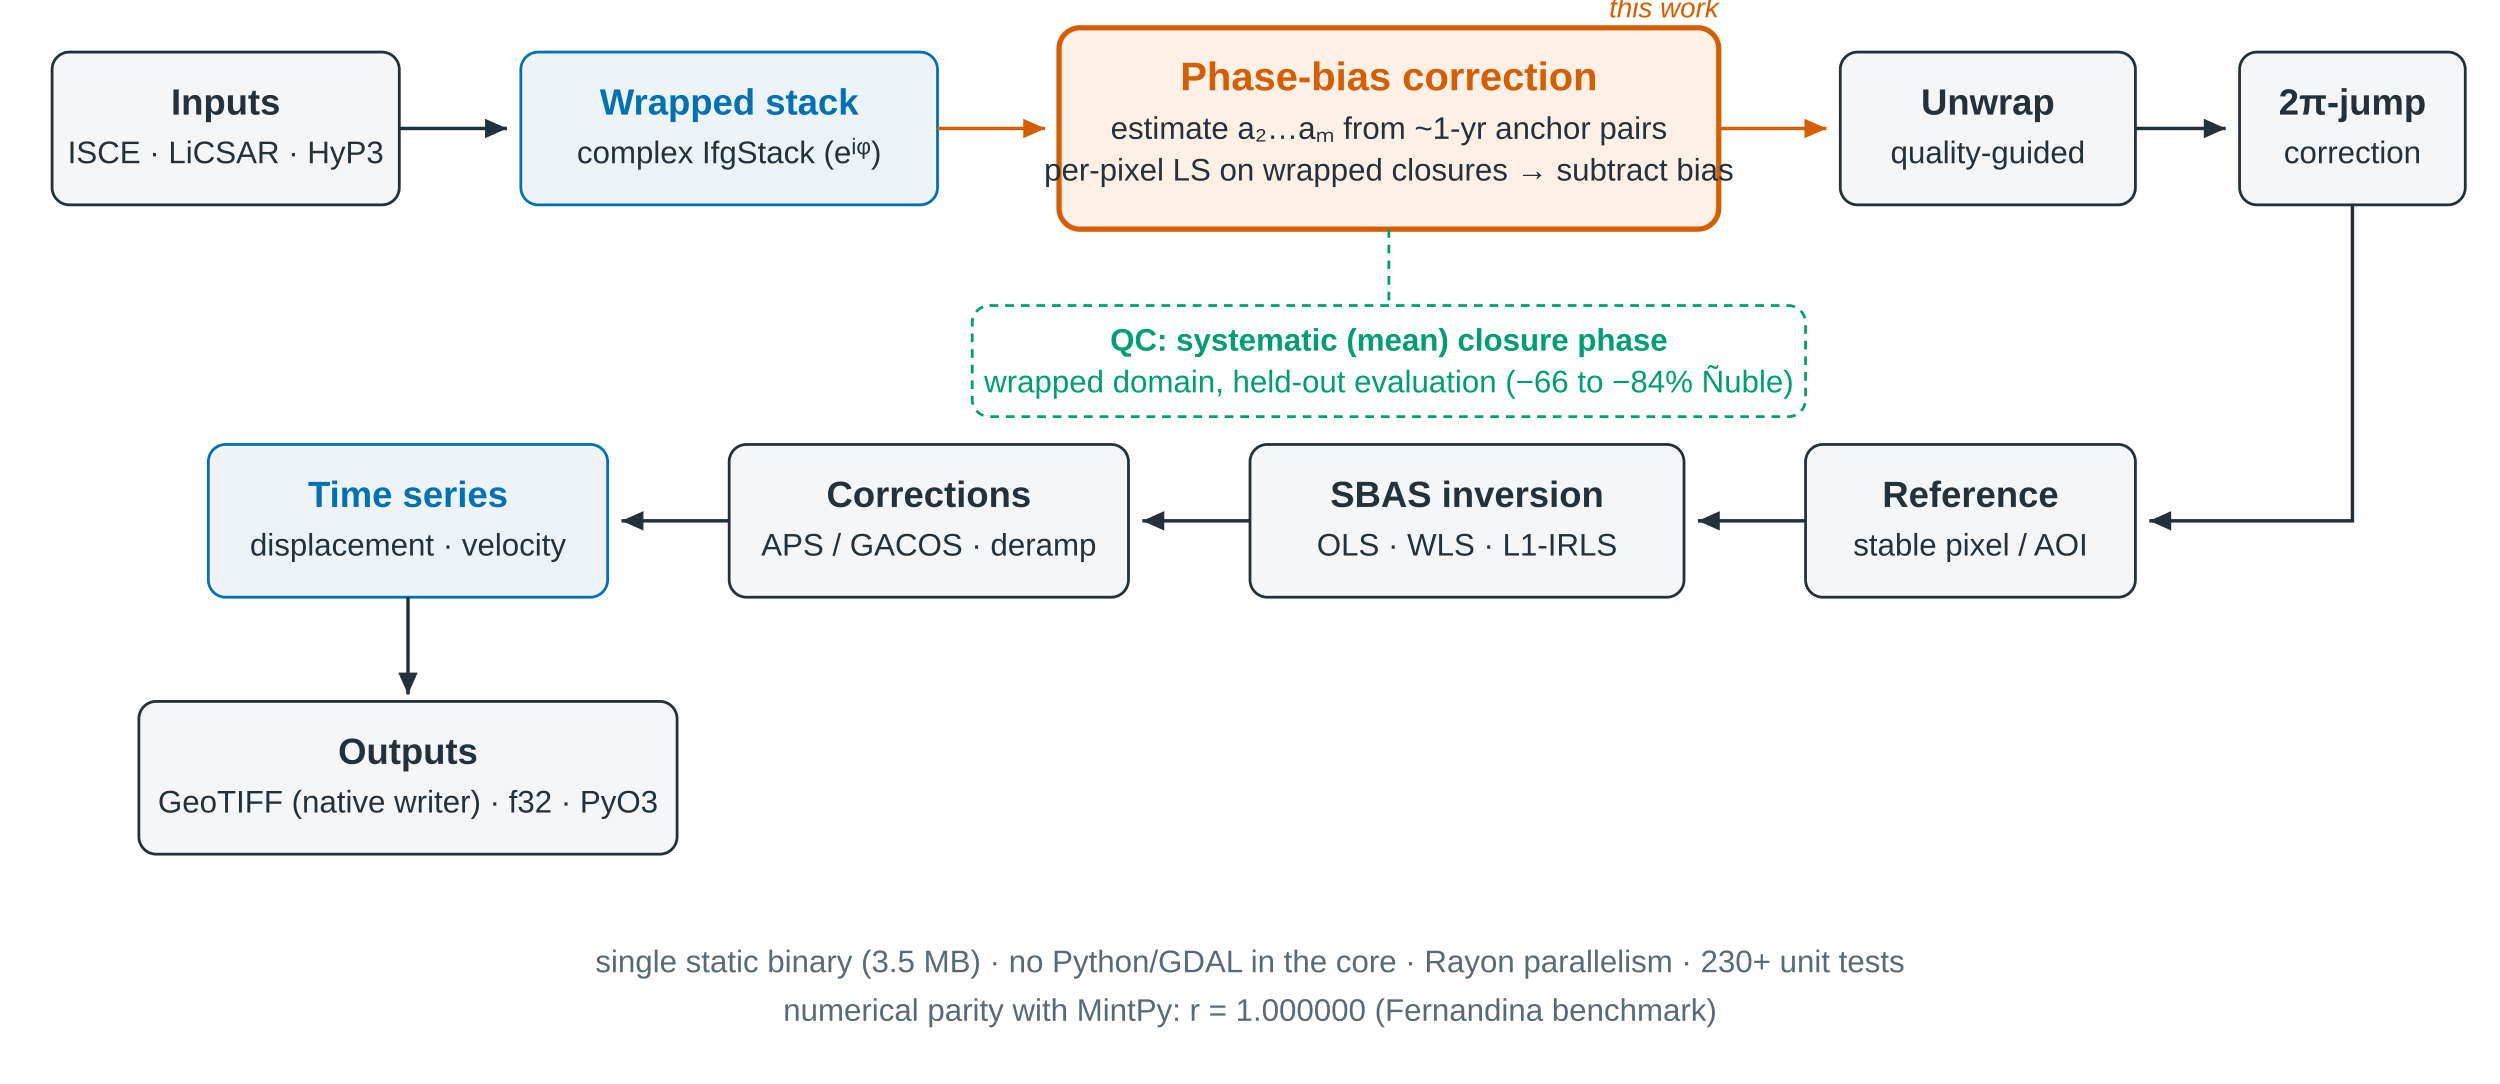
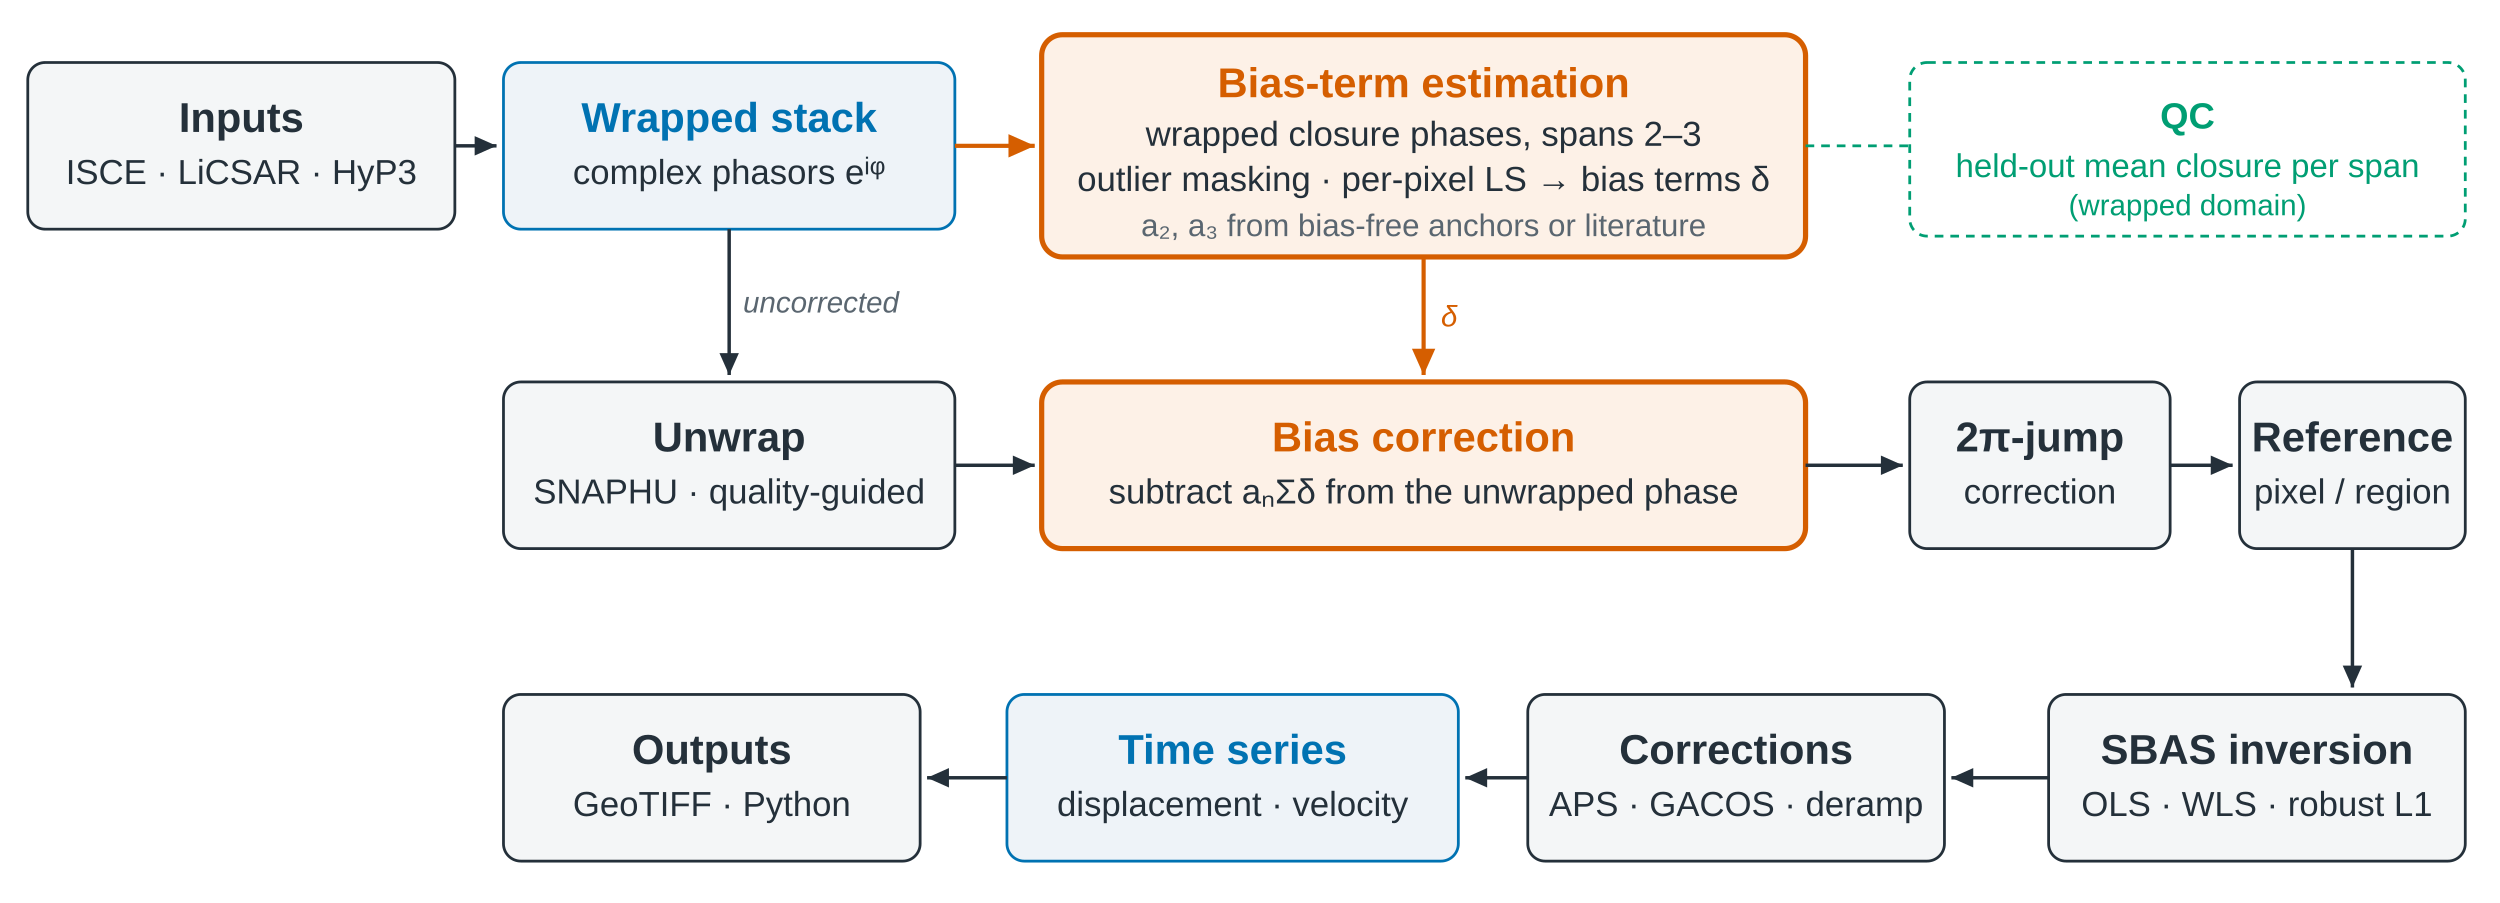
- <svg xmlns="http://www.w3.org/2000/svg" width="180mm" height="78mm" viewBox="0 0 1440 624" font-family="Liberation Sans, Arial, Helvetica, sans-serif">
+ <svg xmlns="http://www.w3.org/2000/svg" width="180mm" height="65mm" viewBox="0 0 1440 520" font-family="Liberation Sans, Arial, Helvetica, sans-serif">
  <defs>
    <marker id="arr" viewBox="0 0 10 10" refX="9" refY="5" markerWidth="7" markerHeight="7" orient="auto-start-reverse">
      <path d="M 0 1 L 9 5 L 0 9 z" fill="#24303a" />
    </marker>
    <marker id="arrAcc" viewBox="0 0 10 10" refX="9" refY="5" markerWidth="7" markerHeight="7" orient="auto-start-reverse">
      <path d="M 0 1 L 9 5 L 0 9 z" fill="#D55E00" />
    </marker>
  </defs>
-   <g font-size="21" fill="#24303a">
-     <rect x="30" y="30" width="200" height="88" rx="10" fill="#f4f6f7" stroke="#24303a" stroke-width="1.6" />
-     <text x="130" y="66" text-anchor="middle" font-weight="bold">Inputs</text>
-     <text x="130" y="94" text-anchor="middle" font-size="18">ISCE · LiCSAR · HyP3</text>
-     <rect x="300" y="30" width="240" height="88" rx="10" fill="#eef3f8" stroke="#0072B2" stroke-width="1.6" />
-     <text x="420" y="66" text-anchor="middle" font-weight="bold" fill="#0072B2">Wrapped stack</text>
-     <text x="420" y="94" text-anchor="middle" font-size="18">complex IfgStack (e<tspan baseline-shift="super" font-size="13">iφ</tspan>)</text>
-     <rect x="610" y="16" width="380" height="116" rx="12" fill="#fdf1e7" stroke="#D55E00" stroke-width="3" />
-     <text x="800" y="52" text-anchor="middle" font-weight="bold" font-size="23" fill="#D55E00">Phase-bias correction</text>
-     <text x="800" y="80" text-anchor="middle" font-size="18">estimate a₂…aₘ from ~1-yr anchor pairs</text>
-     <text x="800" y="104" text-anchor="middle" font-size="18">per-pixel LS on wrapped closures → subtract bias</text>
-     <text x="990" y="10" text-anchor="end" font-size="16" font-style="italic" fill="#D55E00">this work</text>
-     <rect x="1060" y="30" width="170" height="88" rx="10" fill="#f4f6f7" stroke="#24303a" stroke-width="1.6" />
-     <text x="1145" y="66" text-anchor="middle" font-weight="bold">Unwrap</text>
-     <text x="1145" y="94" text-anchor="middle" font-size="18">quality-guided</text>
-     <rect x="1290" y="30" width="130" height="88" rx="10" fill="#f4f6f7" stroke="#24303a" stroke-width="1.6" />
-     <text x="1355" y="66" text-anchor="middle" font-weight="bold">2π-jump</text>
-     <text x="1355" y="94" text-anchor="middle" font-size="18">correction</text>
+   <g font-size="20" fill="#24303a">
+     <rect x="16" y="36" width="246" height="96" rx="10" fill="#f4f6f7" stroke="#24303a" stroke-width="1.6" />
+     <text x="139" y="76" text-anchor="middle" font-weight="bold" font-size="24">Inputs</text>
+     <text x="139" y="106" text-anchor="middle">ISCE · LiCSAR · HyP3</text>
+     <rect x="290" y="36" width="260" height="96" rx="10" fill="#eef3f8" stroke="#0072B2" stroke-width="1.6" />
+     <text x="420" y="76" text-anchor="middle" font-weight="bold" font-size="24" fill="#0072B2">Wrapped stack</text>
+     <text x="420" y="106" text-anchor="middle">complex phasors e<tspan baseline-shift="super" font-size="14">iφ</tspan>
+     </text>
+     <rect x="600" y="20" width="440" height="128" rx="12" fill="#fdf1e7" stroke="#D55E00" stroke-width="3" />
+     <text x="820" y="56" text-anchor="middle" font-weight="bold" font-size="24" fill="#D55E00">Bias-term estimation</text>
+     <text x="820" y="84" text-anchor="middle">wrapped closure phases, spans 2–3</text>
+     <text x="820" y="110" text-anchor="middle">outlier masking · per-pixel LS → bias terms δ</text>
+     <text x="820" y="136" text-anchor="middle" font-size="18" fill="#5a6670">a₂, a₃ from bias-free anchors or literature</text>
  </g>
-   <g font-size="18" fill="#009E73">
-     <path d="M 800 132 L 800 176" stroke="#009E73" stroke-width="1.6" stroke-dasharray="5 4" fill="none" />
-     <rect x="560" y="176" width="480" height="64" rx="10" fill="none" stroke="#009E73" stroke-width="1.6" stroke-dasharray="5 4" />
-     <text x="800" y="202" text-anchor="middle" font-weight="bold">QC: systematic (mean) closure phase</text>
-     <text x="800" y="226" text-anchor="middle">wrapped domain, held-out evaluation (−66 to −84% Ñuble)</text>
+   <g font-size="19" fill="#009E73">
+     <path d="M 1040 84 L 1100 84" stroke="#009E73" stroke-width="1.6" stroke-dasharray="5 4" fill="none" />
+     <rect x="1100" y="36" width="320" height="100" rx="10" fill="none" stroke="#009E73" stroke-width="1.6" stroke-dasharray="5 4" />
+     <text x="1260" y="74" text-anchor="middle" font-weight="bold" font-size="21">QC</text>
+     <text x="1260" y="102" text-anchor="middle">held-out mean closure per span</text>
+     <text x="1260" y="124" text-anchor="middle" font-size="17">(wrapped domain)</text>
  </g>
-   <g stroke="#24303a" stroke-width="2" fill="none">
-     <path d="M 230 74 L 292 74" marker-end="url(#arr)" />
-     <path d="M 540 74 L 602 74" stroke="#D55E00" marker-end="url(#arrAcc)" />
-     <path d="M 990 74 L 1052 74" stroke="#D55E00" marker-end="url(#arrAcc)" />
-     <path d="M 1230 74 L 1282 74" marker-end="url(#arr)" />
+   <g font-size="20" fill="#24303a">
+     <rect x="290" y="220" width="260" height="96" rx="10" fill="#f4f6f7" stroke="#24303a" stroke-width="1.6" />
+     <text x="420" y="260" text-anchor="middle" font-weight="bold" font-size="24">Unwrap</text>
+     <text x="420" y="290" text-anchor="middle">SNAPHU · quality-guided</text>
+     <rect x="600" y="220" width="440" height="96" rx="12" fill="#fdf1e7" stroke="#D55E00" stroke-width="3" />
+     <text x="820" y="260" text-anchor="middle" font-weight="bold" font-size="24" fill="#D55E00">Bias correction</text>
+     <text x="820" y="290" text-anchor="middle">subtract aₙΣδ from the unwrapped phase</text>
+     <rect x="1100" y="220" width="150" height="96" rx="10" fill="#f4f6f7" stroke="#24303a" stroke-width="1.6" />
+     <text x="1175" y="260" text-anchor="middle" font-weight="bold" font-size="24">2π-jump</text>
+     <text x="1175" y="290" text-anchor="middle">correction</text>
+     <rect x="1290" y="220" width="130" height="96" rx="10" fill="#f4f6f7" stroke="#24303a" stroke-width="1.6" />
+     <text x="1355" y="260" text-anchor="middle" font-weight="bold" font-size="24">Reference</text>
+     <text x="1355" y="290" text-anchor="middle">pixel / region</text>
  </g>
-   <path d="M 1355 118 L 1355 300 L 1238 300" stroke="#24303a" stroke-width="2" fill="none" marker-end="url(#arr)" />
-   <g font-size="21" fill="#24303a">
-     <rect x="1040" y="256" width="190" height="88" rx="10" fill="#f4f6f7" stroke="#24303a" stroke-width="1.6" />
-     <text x="1135" y="292" text-anchor="middle" font-weight="bold">Reference</text>
-     <text x="1135" y="320" text-anchor="middle" font-size="18">stable pixel / AOI</text>
-     <rect x="720" y="256" width="250" height="88" rx="10" fill="#f4f6f7" stroke="#24303a" stroke-width="1.6" />
-     <text x="845" y="292" text-anchor="middle" font-weight="bold">SBAS inversion</text>
-     <text x="845" y="320" text-anchor="middle" font-size="18">OLS · WLS · L1-IRLS</text>
-     <rect x="420" y="256" width="230" height="88" rx="10" fill="#f4f6f7" stroke="#24303a" stroke-width="1.6" />
-     <text x="535" y="292" text-anchor="middle" font-weight="bold">Corrections</text>
-     <text x="535" y="320" text-anchor="middle" font-size="18">APS / GACOS · deramp</text>
-     <rect x="120" y="256" width="230" height="88" rx="10" fill="#eef3f8" stroke="#0072B2" stroke-width="1.6" />
-     <text x="235" y="292" text-anchor="middle" font-weight="bold" fill="#0072B2">Time series</text>
-     <text x="235" y="320" text-anchor="middle" font-size="18">displacement · velocity</text>
+   <g font-size="20" fill="#24303a">
+     <rect x="1180" y="400" width="240" height="96" rx="10" fill="#f4f6f7" stroke="#24303a" stroke-width="1.6" />
+     <text x="1300" y="440" text-anchor="middle" font-weight="bold" font-size="24">SBAS inversion</text>
+     <text x="1300" y="470" text-anchor="middle">OLS · WLS · robust L1</text>
+     <rect x="880" y="400" width="240" height="96" rx="10" fill="#f4f6f7" stroke="#24303a" stroke-width="1.6" />
+     <text x="1000" y="440" text-anchor="middle" font-weight="bold" font-size="24">Corrections</text>
+     <text x="1000" y="470" text-anchor="middle">APS · GACOS · deramp</text>
+     <rect x="580" y="400" width="260" height="96" rx="10" fill="#eef3f8" stroke="#0072B2" stroke-width="1.6" />
+     <text x="710" y="440" text-anchor="middle" font-weight="bold" font-size="24" fill="#0072B2">Time series</text>
+     <text x="710" y="470" text-anchor="middle">displacement · velocity</text>
+     <rect x="290" y="400" width="240" height="96" rx="10" fill="#f4f6f7" stroke="#24303a" stroke-width="1.6" />
+     <text x="410" y="440" text-anchor="middle" font-weight="bold" font-size="24">Outputs</text>
+     <text x="410" y="470" text-anchor="middle">GeoTIFF · Python</text>
  </g>
-   <g stroke="#24303a" stroke-width="2" fill="none">
-     <path d="M 1040 300 L 978 300" marker-end="url(#arr)" />
-     <path d="M 720 300 L 658 300" marker-end="url(#arr)" />
-     <path d="M 420 300 L 358 300" marker-end="url(#arr)" />
+   <g stroke="#24303a" stroke-width="2" fill="none" marker-end="url(#arr)">
+     <path d="M 262 84 L 286 84" />
+     <path d="M 420 132 L 420 216" />
+     <path d="M 550 268 L 596 268" />
+     <path d="M 1040 268 L 1096 268" />
+     <path d="M 1250 268 L 1286 268" />
+     <path d="M 1355 316 L 1355 396" />
+     <path d="M 1180 448 L 1124 448" />
+     <path d="M 880 448 L 844 448" />
+     <path d="M 580 448 L 534 448" />
  </g>
-   <path d="M 235 344 L 235 400" stroke="#24303a" stroke-width="2" fill="none" marker-end="url(#arr)" />
-   <g font-size="21" fill="#24303a">
-     <rect x="80" y="404" width="310" height="88" rx="10" fill="#f4f6f7" stroke="#24303a" stroke-width="1.6" />
-     <text x="235" y="440" text-anchor="middle" font-weight="bold">Outputs</text>
-     <text x="235" y="468" text-anchor="middle" font-size="18">GeoTIFF (native writer) · f32 · PyO3</text>
+   <g stroke="#D55E00" stroke-width="2.4" fill="none" marker-end="url(#arrAcc)">
+     <path d="M 550 84 L 596 84" />
+     <path d="M 820 148 L 820 216" />
  </g>
-   <g font-size="18" fill="#5a6a75">
-     <text x="720" y="560" text-anchor="middle">single static binary (3.5 MB) · no Python/GDAL in the core · Rayon parallelism · 230+ unit tests</text>
-     <text x="720" y="588" text-anchor="middle">numerical parity with MintPy: r = 1.000000 (Fernandina benchmark)</text>
+   <g font-size="17" font-style="italic">
+     <text x="428" y="180" fill="#5a6670">uncorrected</text>
+     <text x="830" y="188" fill="#D55E00">δ</text>
  </g>
</svg>
